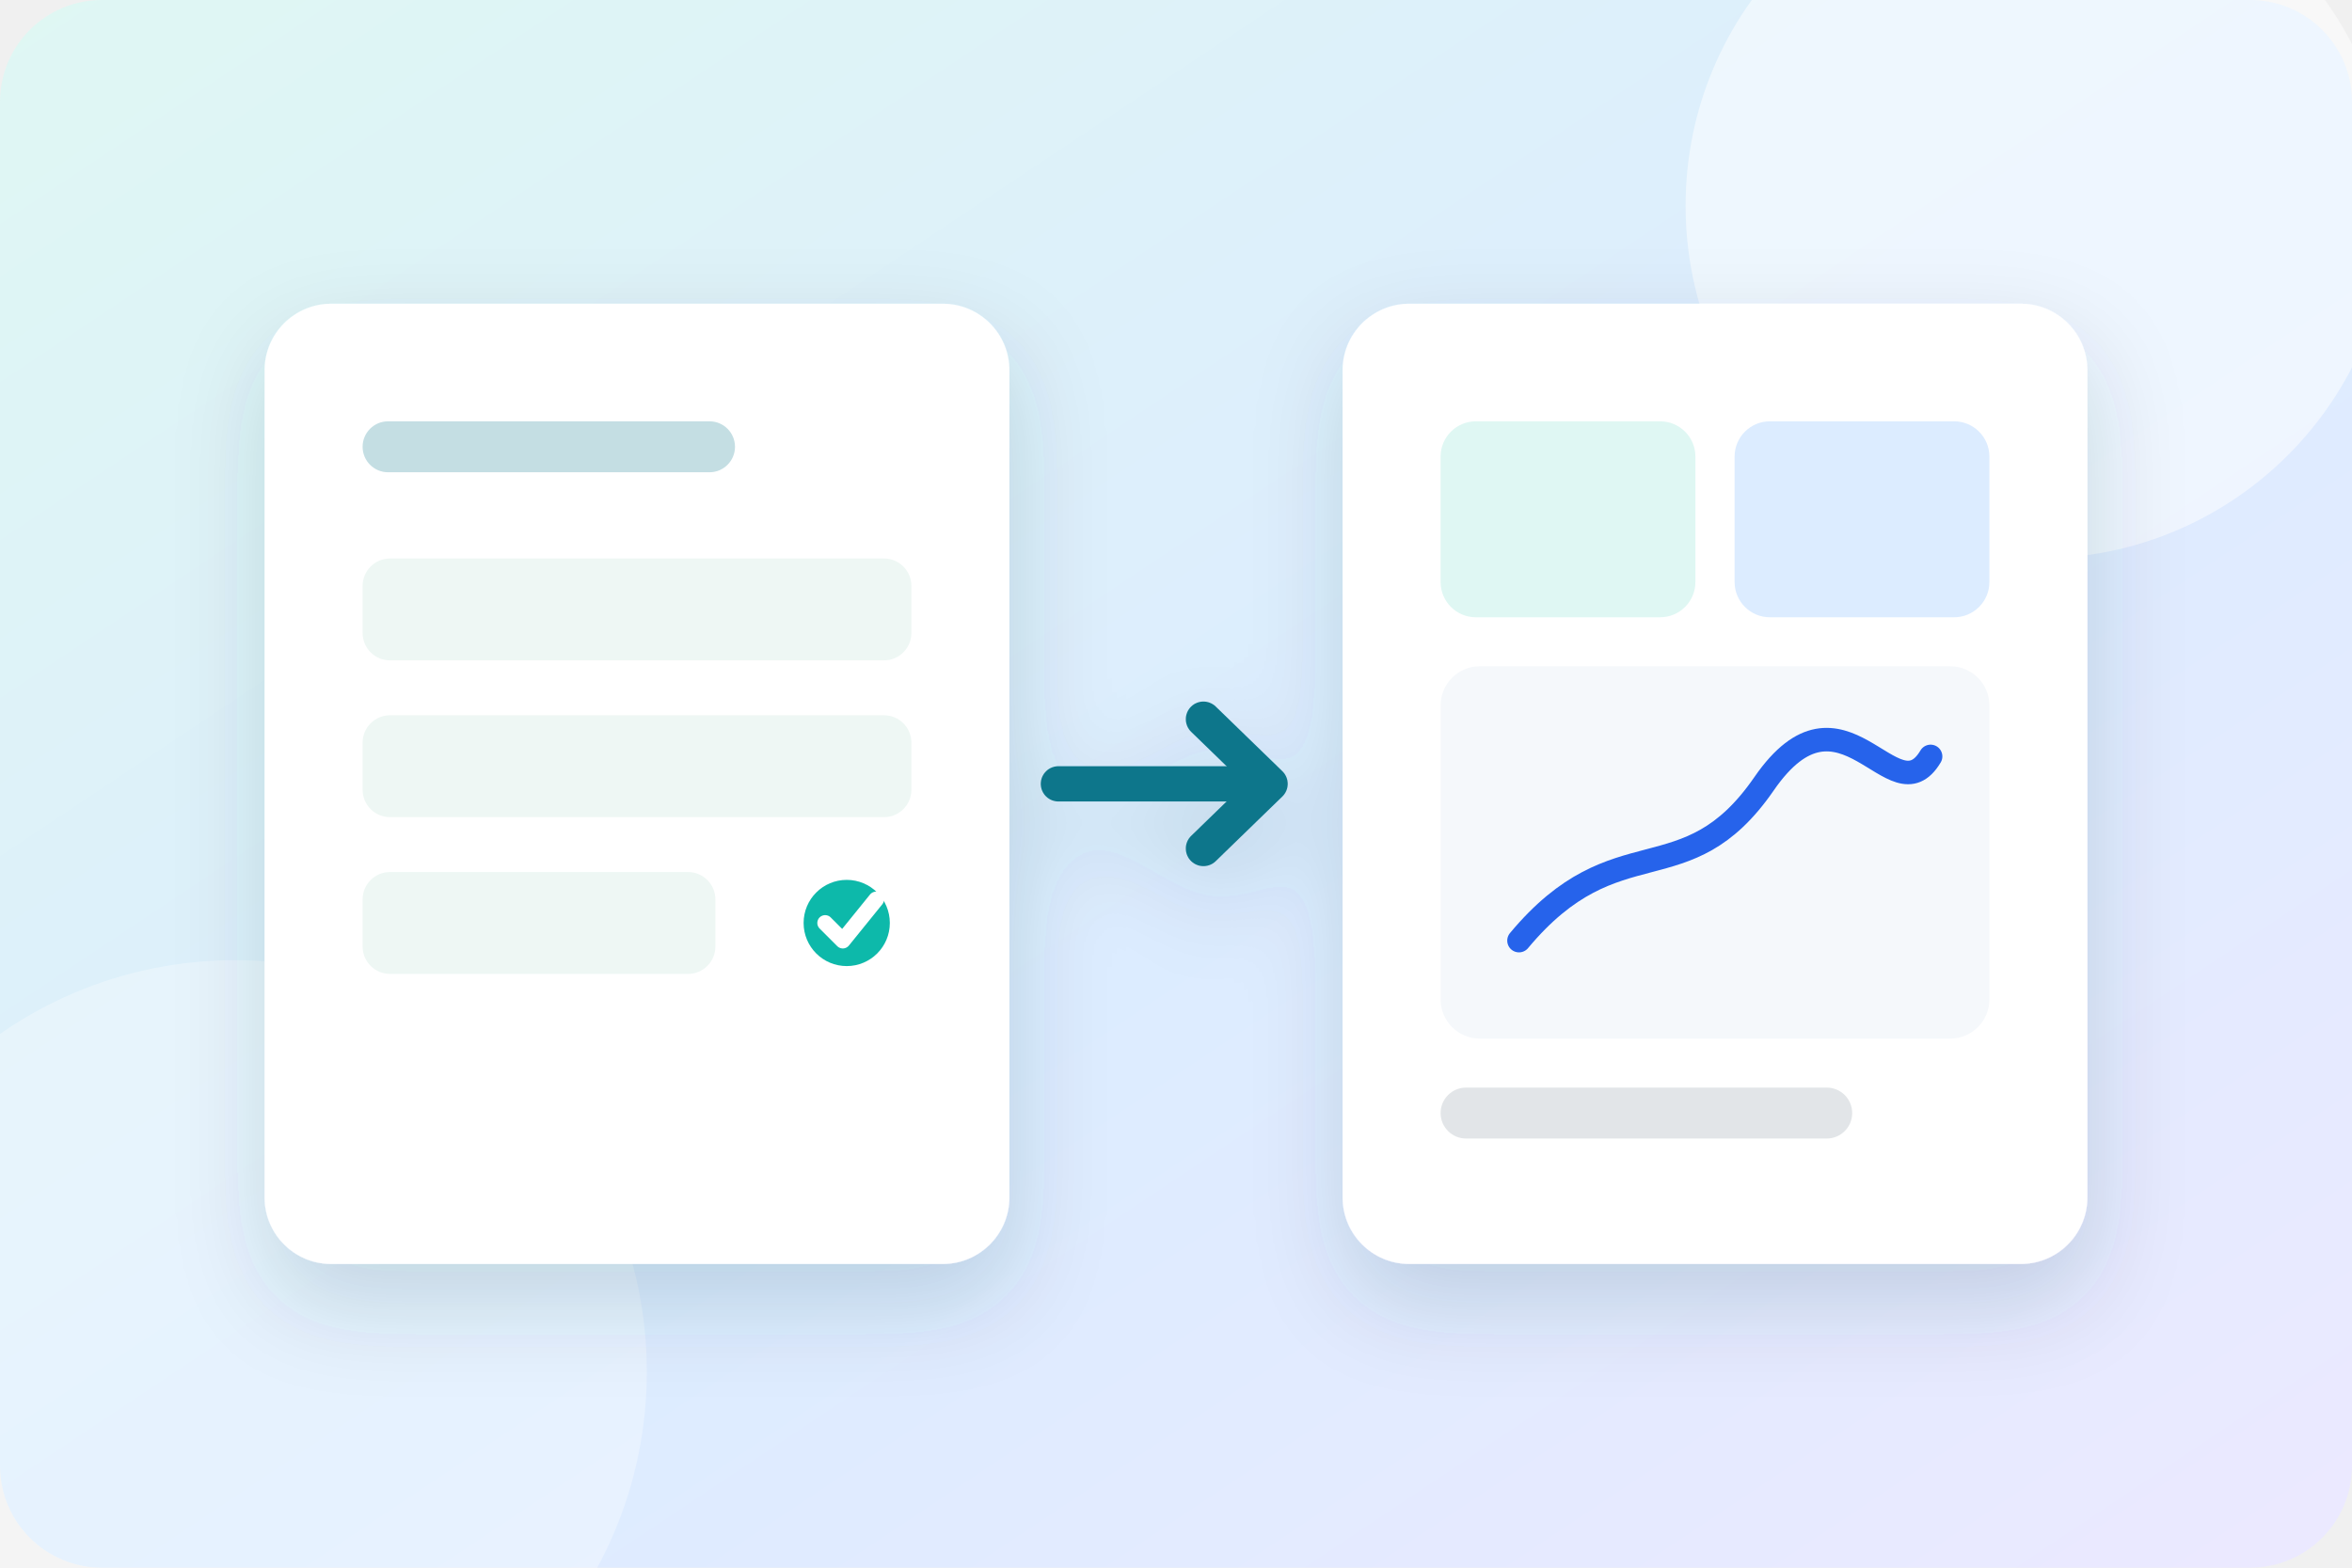
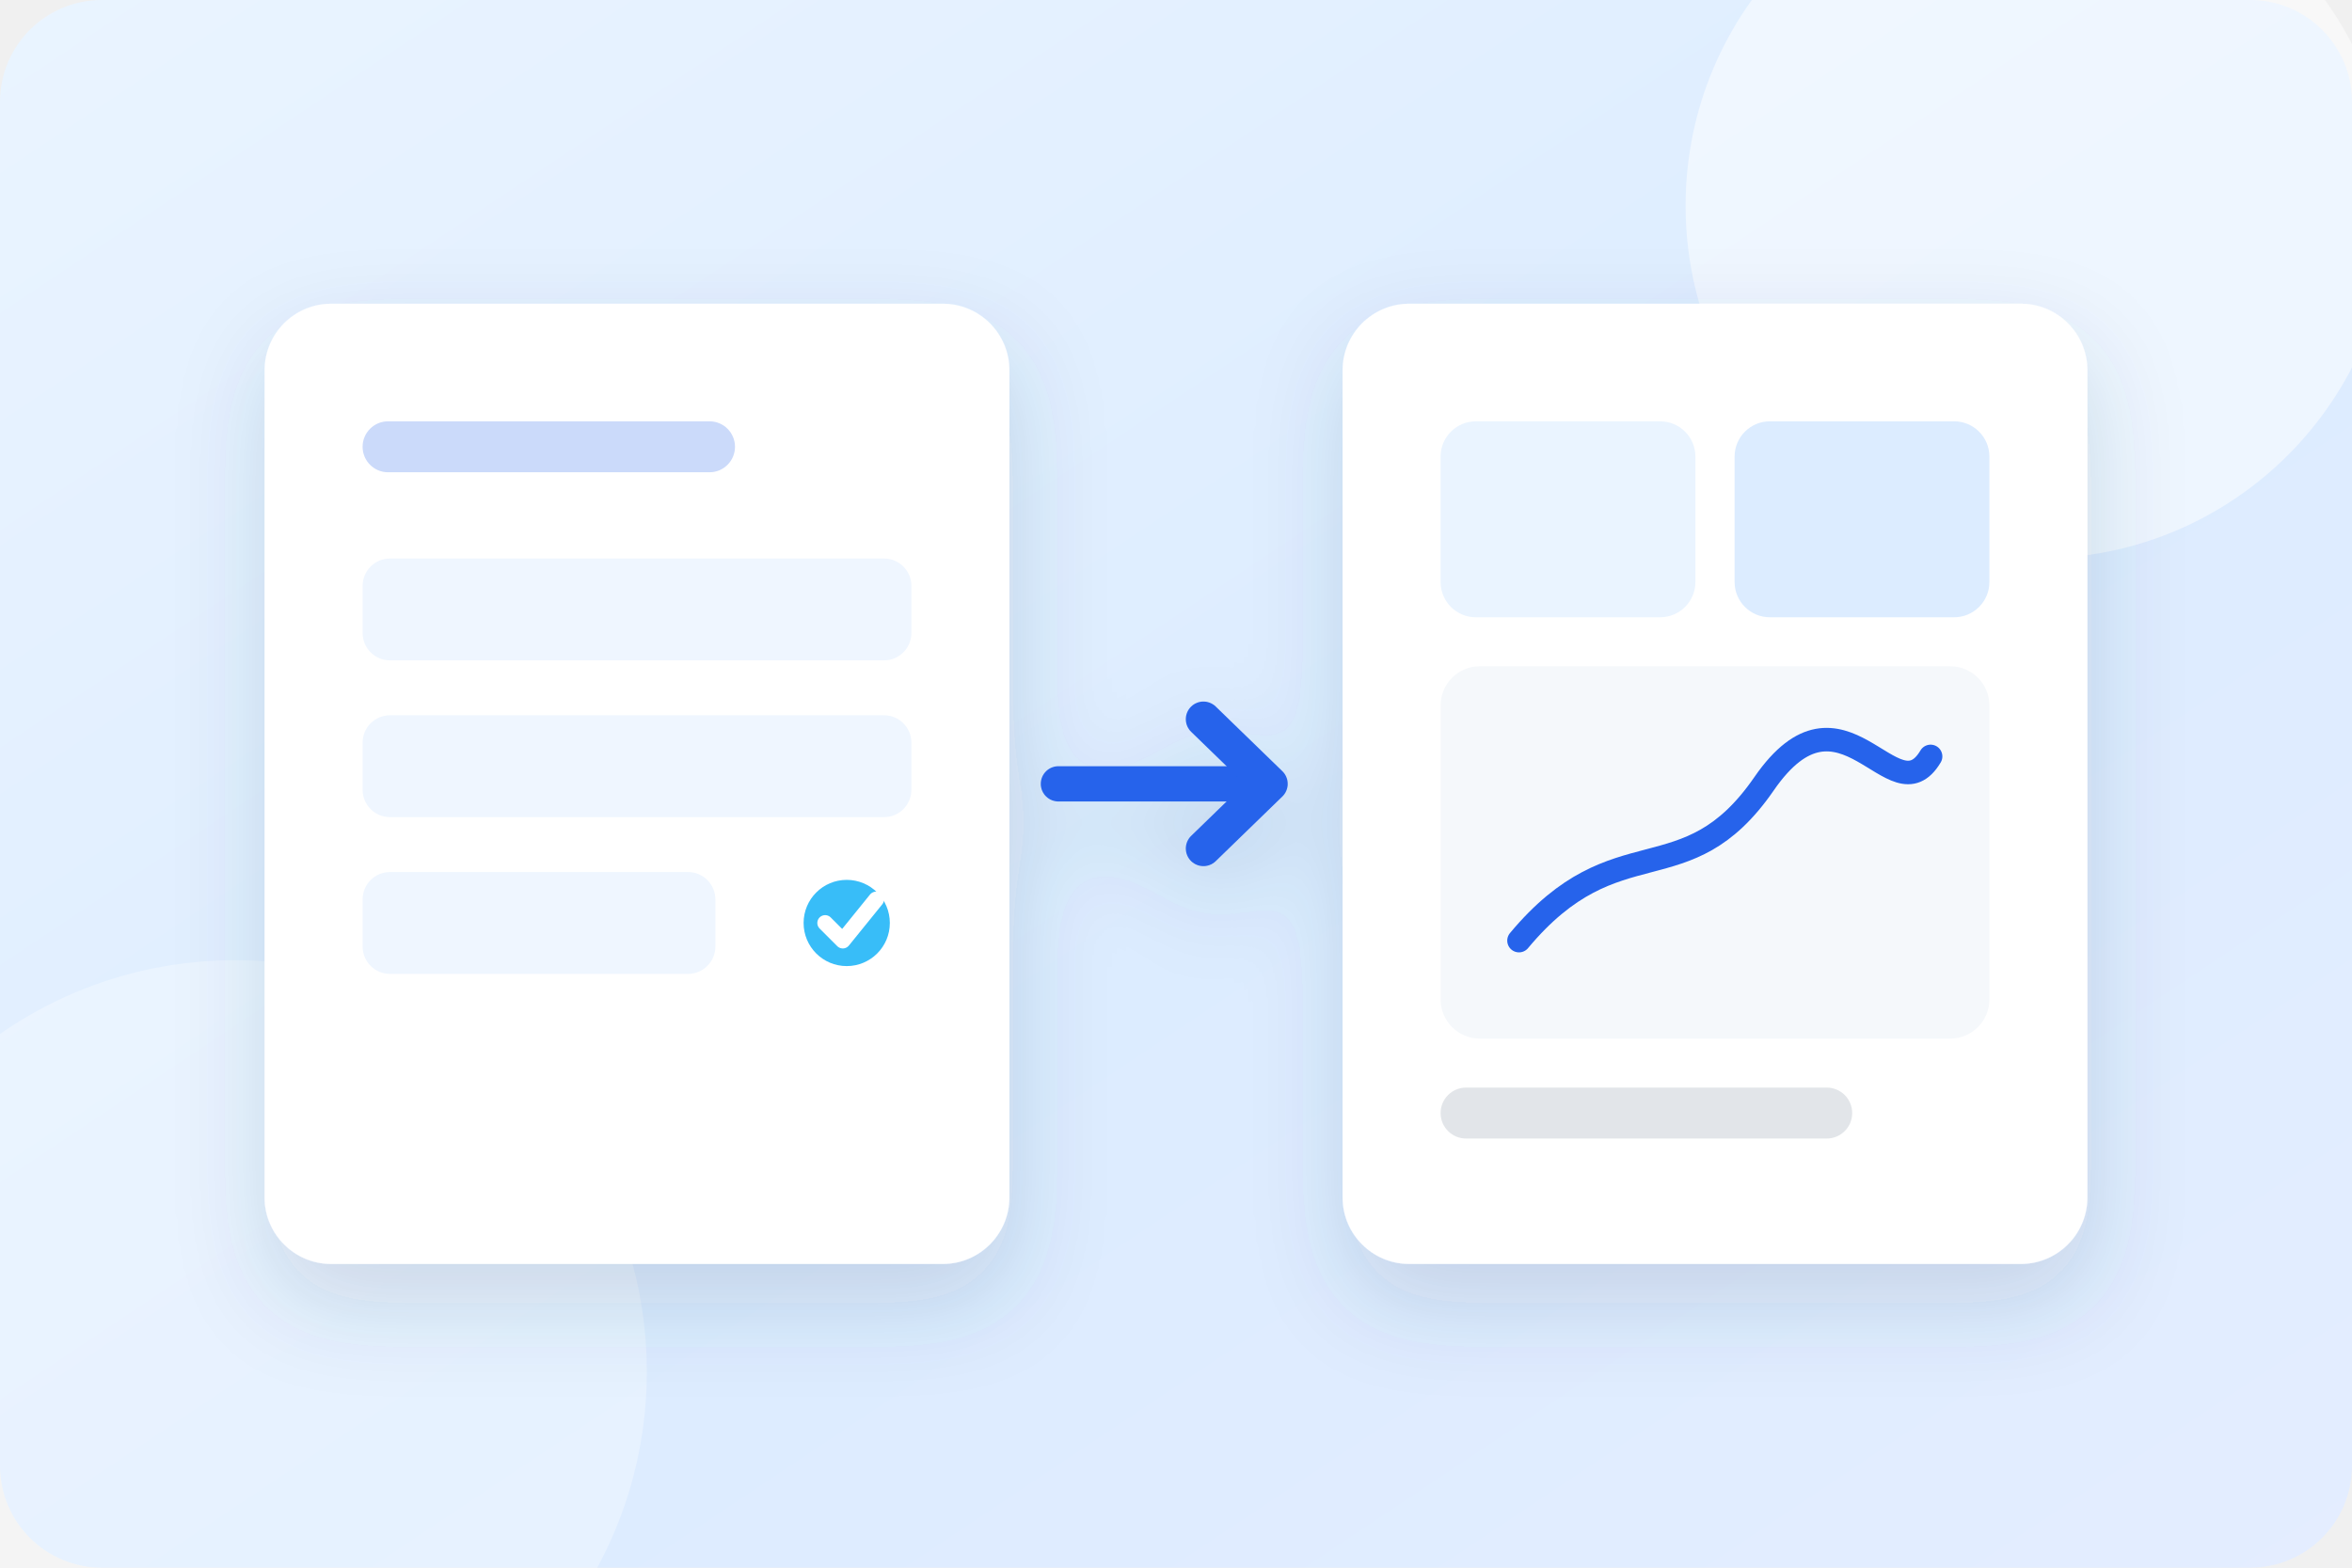
<svg xmlns="http://www.w3.org/2000/svg" viewBox="0 0 1200 800" role="img" aria-labelledby="title desc">
  <defs>
    <linearGradient id="bg" x1="0" y1="0" x2="1" y2="1">
-       <stop stop-color="#dff7f3" />
+       <stop stop-color="#eaf4ff" />
      <stop offset=".55" stop-color="#dcecff" />
-       <stop offset="1" stop-color="#ece9ff" />
+       <stop offset="1" stop-color="#e4edff" />
    </linearGradient>
    <filter id="s" x="-20%" y="-20%" width="140%" height="140%">
-       <feDropShadow dy="20" stdDeviation="24" flood-color="#17394a" flood-opacity=".16" />
+       <feDropShadow dy="20" stdDeviation="24" flood-color="#274b70" flood-opacity=".16" />
    </filter>
  </defs>
  <rect width="1200" height="800" rx="52" fill="url(#bg)" />
  <circle cx="1040" cy="105" r="180" fill="#fff" opacity=".5" />
  <circle cx="120" cy="700" r="210" fill="#fff" opacity=".3" />
  <g filter="url(#s)">
    <rect x="135" y="155" width="380" height="490" rx="34" fill="#fff" />
    <rect x="685" y="155" width="380" height="490" rx="34" fill="#fff" />
-     <rect x="185" y="215" width="190" height="26" rx="13" fill="#08768b" opacity=".24" />
-     <rect x="185" y="285" width="280" height="52" rx="14" fill="#eef7f4" />
-     <rect x="185" y="365" width="280" height="52" rx="14" fill="#eef7f4" />
-     <rect x="185" y="445" width="180" height="52" rx="14" fill="#eef7f4" />
-     <circle cx="432" cy="471" r="22" fill="#11b9aa" />
+     <rect x="185" y="215" width="190" height="26" rx="13" fill="#2563eb" opacity=".24" />
+     <rect x="185" y="285" width="280" height="52" rx="14" fill="#eff6ff" />
+     <rect x="185" y="365" width="280" height="52" rx="14" fill="#eff6ff" />
+     <rect x="185" y="445" width="180" height="52" rx="14" fill="#eff6ff" />
+     <circle cx="432" cy="471" r="22" fill="#38bdf8" />
    <path d="m421 471 9 9 17-21" fill="none" stroke="#fff" stroke-width="8" stroke-linecap="round" stroke-linejoin="round" />
-     <path d="M540 400h100" stroke="#08768b" stroke-width="18" stroke-linecap="round" />
-     <path d="m614 367 34 33-34 33" fill="none" stroke="#08768b" stroke-width="18" stroke-linecap="round" stroke-linejoin="round" />
-     <rect x="735" y="215" width="130" height="100" rx="18" fill="#dff7f3" />
+     <path d="M540 400h100" stroke="#2563eb" stroke-width="18" stroke-linecap="round" />
+     <path d="m614 367 34 33-34 33" fill="none" stroke="#2563eb" stroke-width="18" stroke-linecap="round" stroke-linejoin="round" />
+     <rect x="735" y="215" width="130" height="100" rx="18" fill="#eaf4ff" />
    <rect x="885" y="215" width="130" height="100" rx="18" fill="#dcecff" />
    <rect x="735" y="340" width="280" height="190" rx="20" fill="#f5f8fb" />
    <path d="M775 480 C825 420 860 458 900 400s66 18 85-14" fill="none" stroke="#2563eb" stroke-width="12" stroke-linecap="round" />
-     <rect x="735" y="555" width="210" height="26" rx="13" fill="#0b2638" opacity=".12" />
+     <rect x="735" y="555" width="210" height="26" rx="13" fill="#0b2341" opacity=".12" />
  </g>
</svg>
